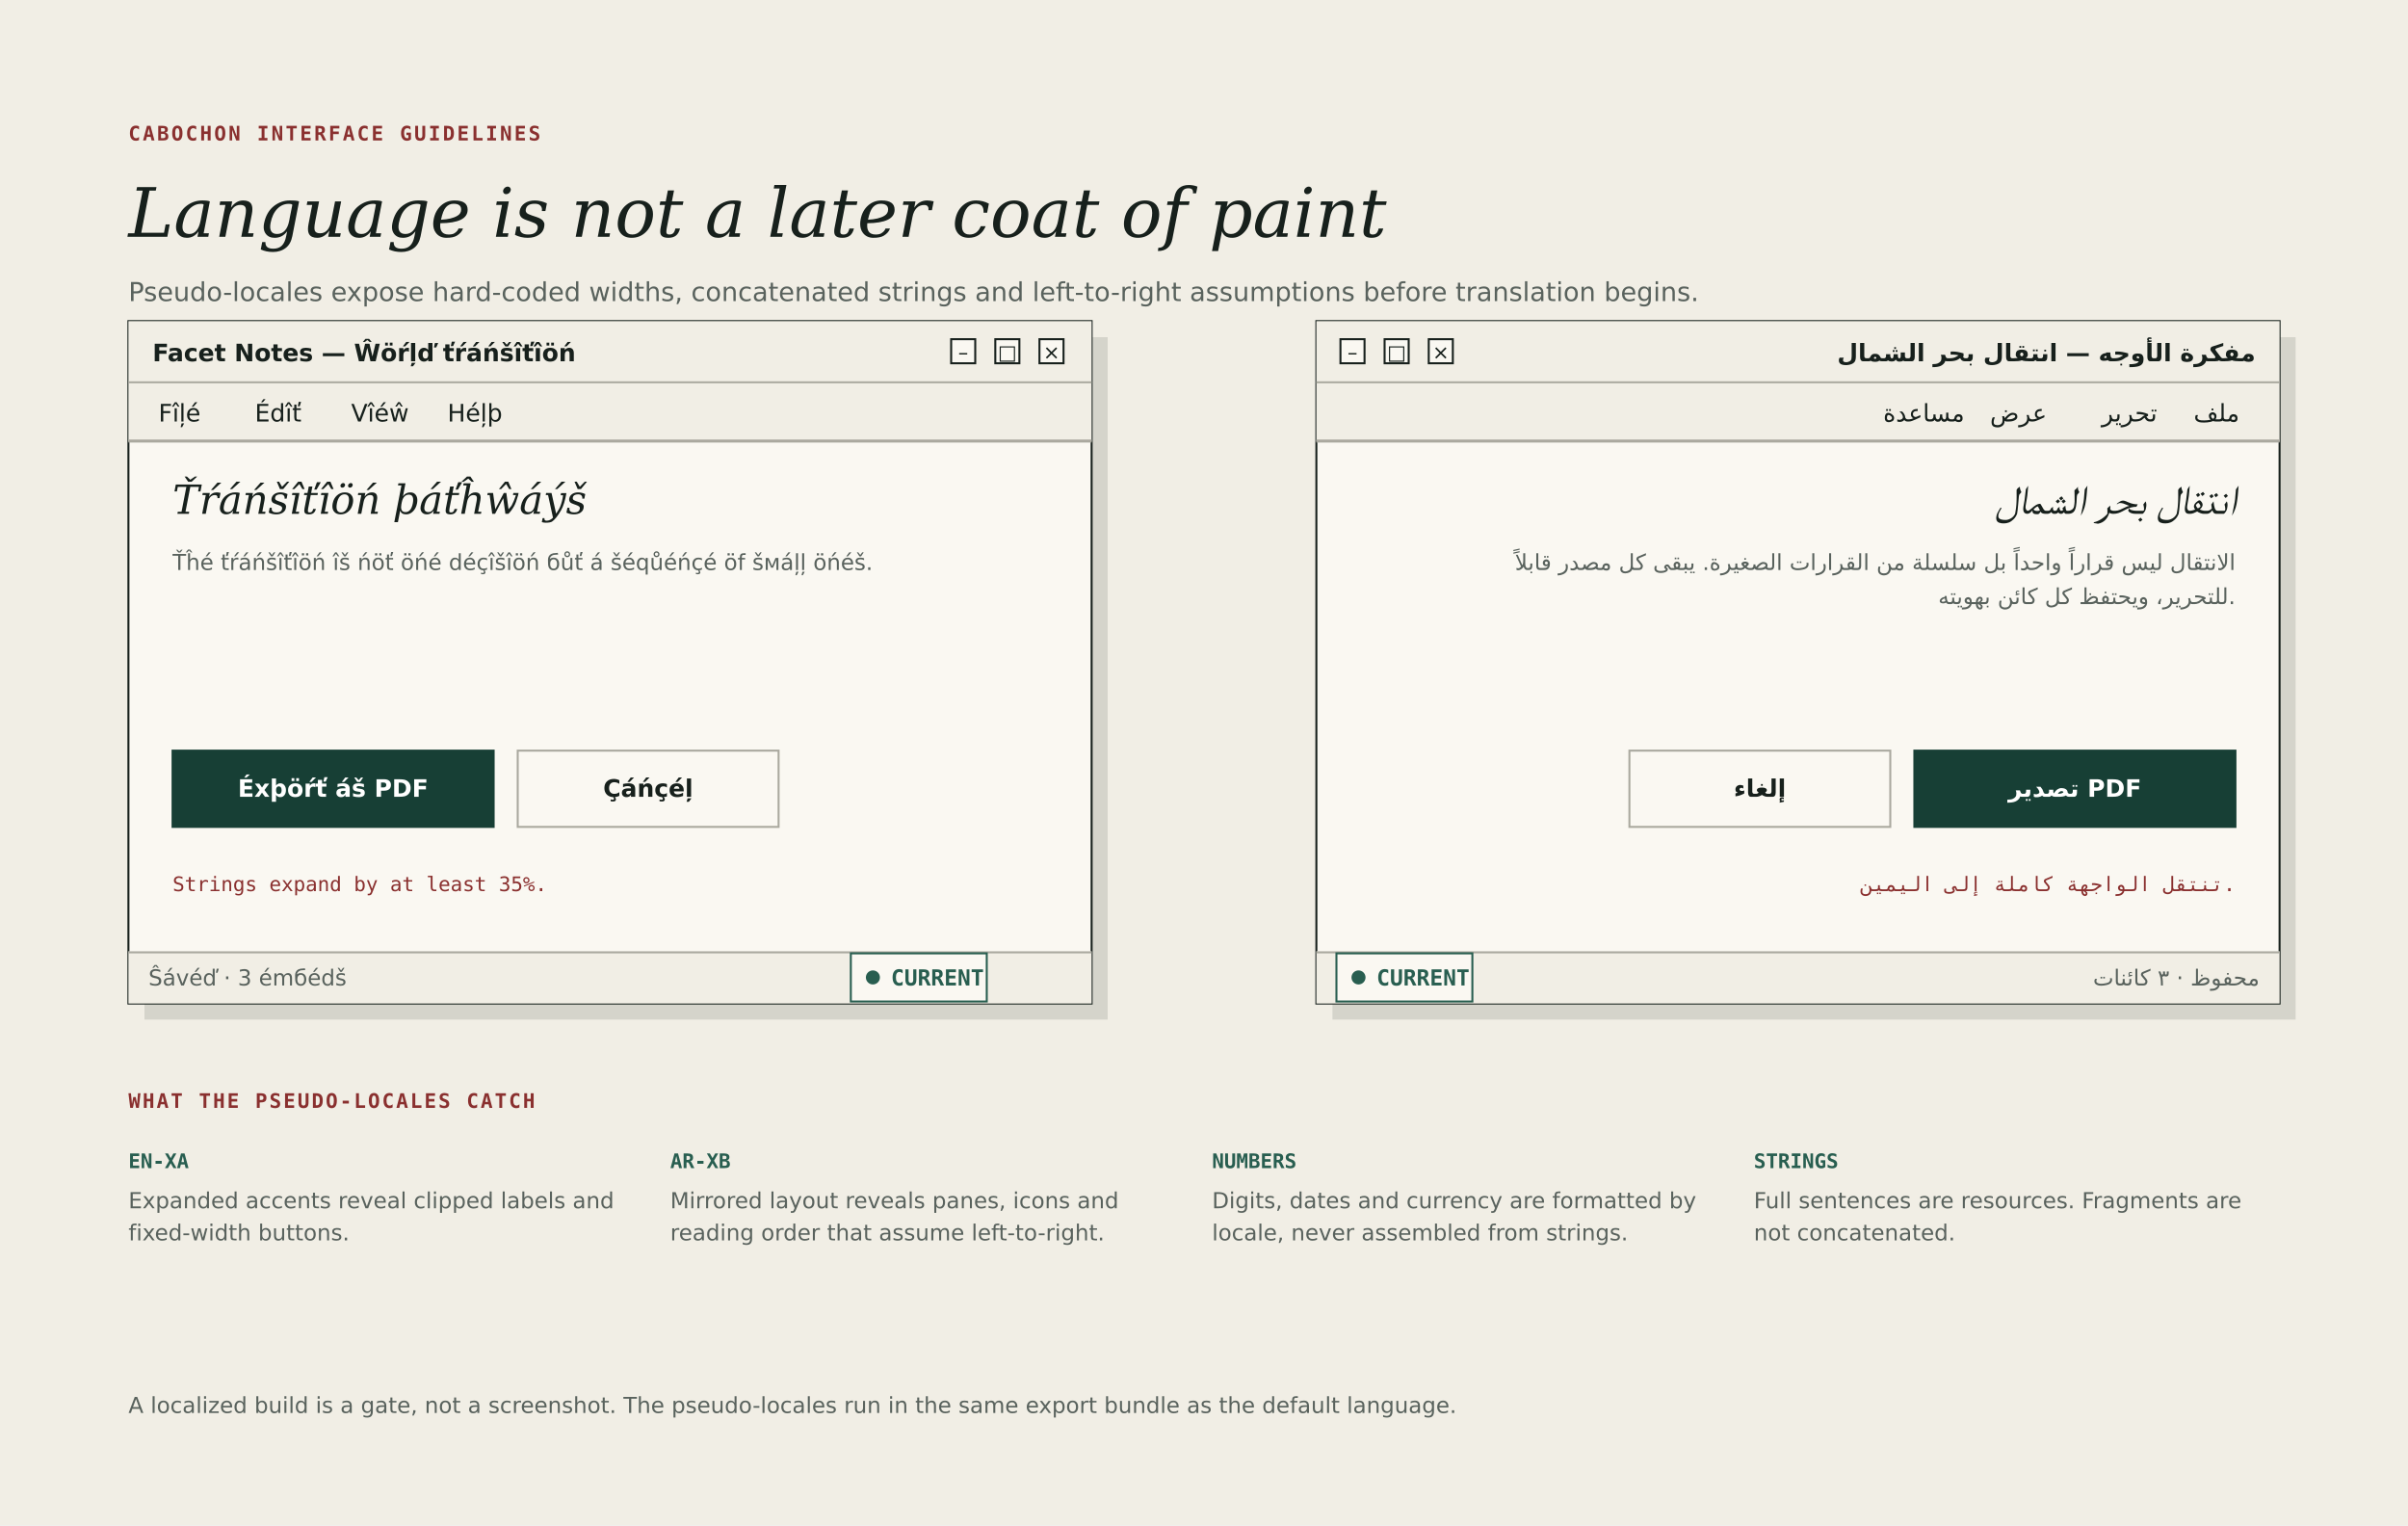
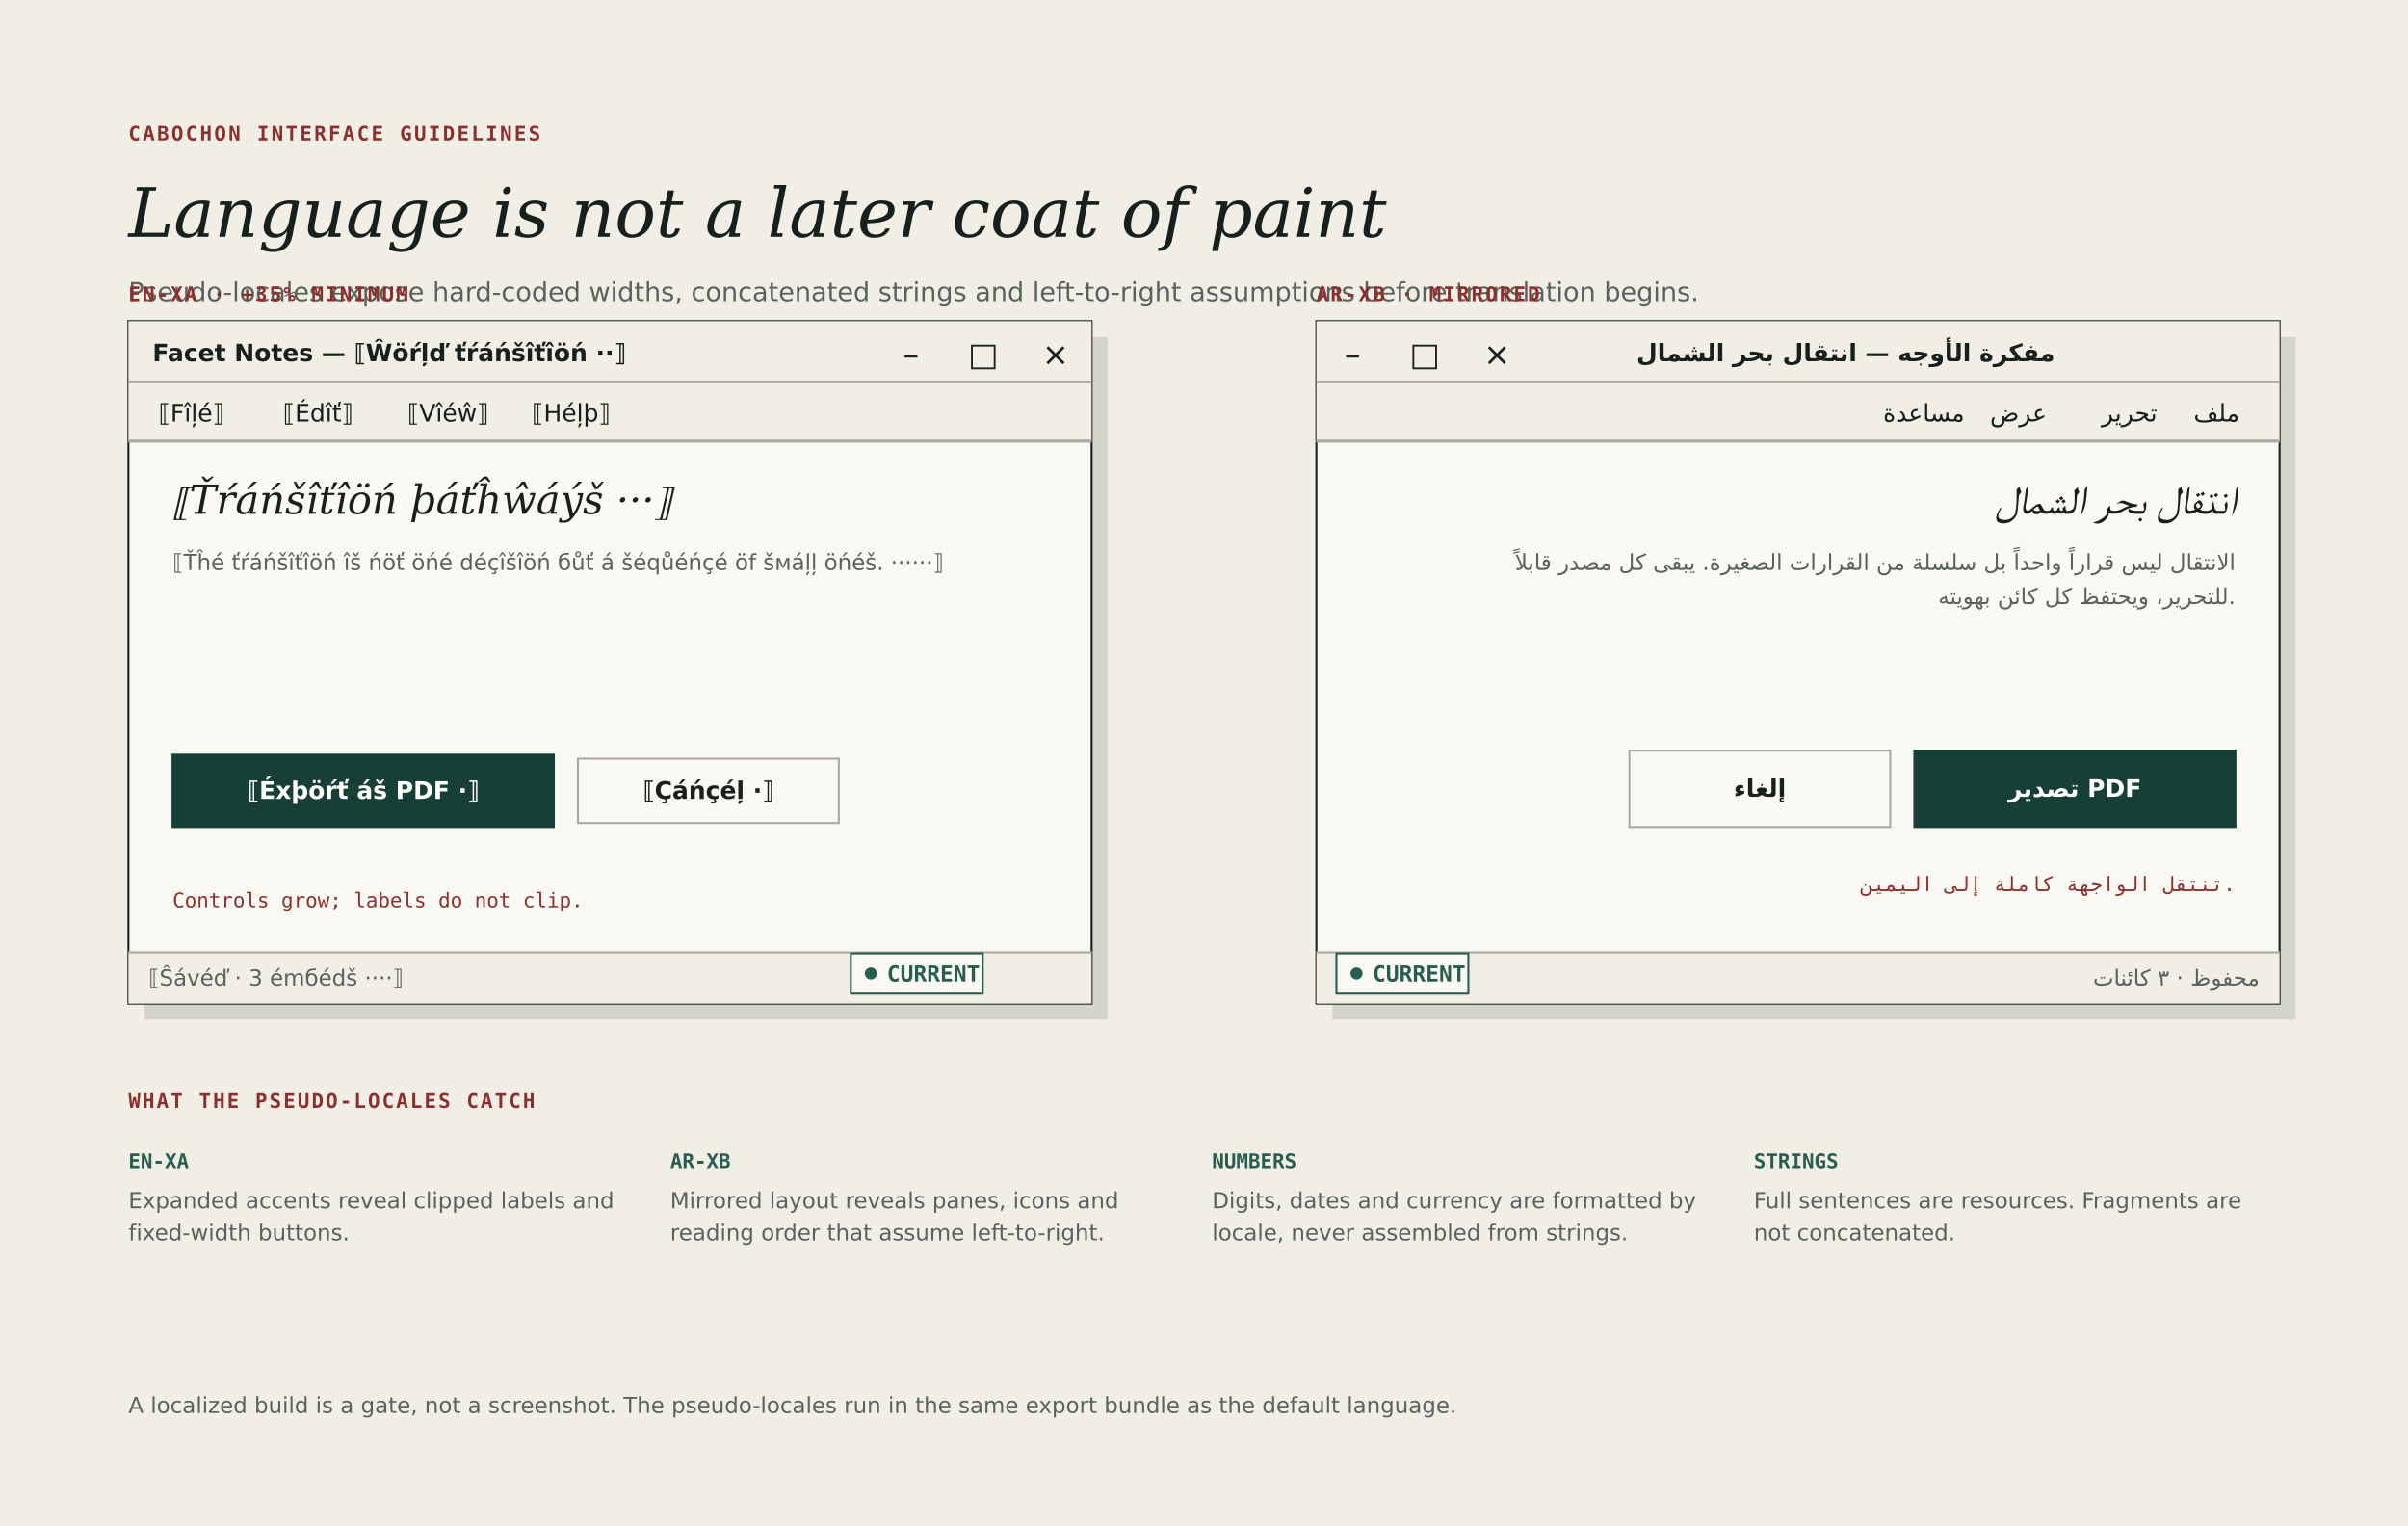
<svg xmlns="http://www.w3.org/2000/svg" viewBox="0 0 1200 760" width="1200" height="760" role="img" aria-labelledby="title desc">
  <rect width="1200" height="760" fill="#F1EEE5" />
  <text x="64" y="70" fill="#8A302F" font-family="'DejaVu Sans Mono', 'Liberation Mono', monospace" font-size="10" font-weight="bold" text-anchor="start" font-style="normal" letter-spacing="1.1">CABOCHON INTERFACE GUIDELINES</text>
  <text x="64" y="118" fill="#17201C" font-family="Georgia, 'DejaVu Serif', 'Times New Roman', serif" font-size="34" font-weight="normal" text-anchor="start" font-style="italic">Language is not a later coat of paint</text>
  <text x="64" y="150" fill="#59625D" font-family="'DejaVu Sans', 'Liberation Sans', Arial, sans-serif" font-size="13" font-weight="normal" text-anchor="start" font-style="normal">Pseudo-locales expose hard-coded widths, concatenated strings and left-to-right assumptions before translation begins.</text>
+   <text x="64" y="150" fill="#8A302F" font-family="'DejaVu Sans Mono', 'Liberation Mono', monospace" font-size="10" font-weight="bold" text-anchor="start" font-style="normal" letter-spacing="1">EN-XA · +35% MINIMUM</text>
  <rect x="72" y="168" width="480" height="340" fill="#17201C20" stroke-width="1" rx="0" />
  <rect x="64" y="160" width="480" height="340" fill="#FAF8F2" stroke="#17201C" stroke-width="1" rx="0" />
  <rect x="64" y="160" width="480" height="31" fill="#F1EEE5" stroke-width="1" rx="0" />
  <line x1="64" y1="190.5" x2="544" y2="190.5" stroke="#AAA99F" stroke-width="1" />
-   <text x="76" y="180" fill="#17201C" font-family="'DejaVu Sans', 'Liberation Sans', Arial, sans-serif" font-size="12" font-weight="bold" text-anchor="start" font-style="normal">Facet Notes — Ŵöŕļď ťŕáńšîťîöń</text>
-   <rect x="474" y="169" width="12" height="12" fill="#FAF8F2" stroke="#17201C" stroke-width="1" rx="0" />
-   <text x="480" y="179" fill="#17201C" font-family="'DejaVu Sans', 'Liberation Sans', Arial, sans-serif" font-size="10" font-weight="normal" text-anchor="middle" font-style="normal">–</text>
-   <rect x="496" y="169" width="12" height="12" fill="#FAF8F2" stroke="#17201C" stroke-width="1" rx="0" />
-   <text x="502" y="179" fill="#17201C" font-family="'DejaVu Sans', 'Liberation Sans', Arial, sans-serif" font-size="10" font-weight="normal" text-anchor="middle" font-style="normal">□</text>
-   <rect x="518" y="169" width="12" height="12" fill="#FAF8F2" stroke="#17201C" stroke-width="1" rx="0" />
-   <text x="524" y="179" fill="#17201C" font-family="'DejaVu Sans', 'Liberation Sans', Arial, sans-serif" font-size="10" font-weight="normal" text-anchor="middle" font-style="normal">×</text>
+   <text x="76" y="180" fill="#17201C" font-family="'DejaVu Sans', 'Liberation Sans', Arial, sans-serif" font-size="12" font-weight="bold" text-anchor="start" font-style="normal">Facet Notes — ⟦Ŵöŕļď ťŕáńšîťîöń ··⟧</text>
+   <text x="454" y="182" fill="#17201C" font-family="'DejaVu Sans', 'Liberation Sans', Arial, sans-serif" font-size="16" font-weight="normal" text-anchor="middle" font-style="normal">–</text>
+   <text x="490" y="182" fill="#17201C" font-family="'DejaVu Sans', 'Liberation Sans', Arial, sans-serif" font-size="16" font-weight="normal" text-anchor="middle" font-style="normal">□</text>
+   <text x="526" y="182" fill="#17201C" font-family="'DejaVu Sans', 'Liberation Sans', Arial, sans-serif" font-size="16" font-weight="normal" text-anchor="middle" font-style="normal">×</text>
  <rect x="64" y="191" width="480" height="29" fill="#F1EEE5" stroke-width="1" rx="0" />
  <line x1="64" y1="219.5" x2="544" y2="219.5" stroke="#AAA99F" stroke-width="1" />
-   <text x="79" y="210" fill="#17201C" font-family="'DejaVu Sans', 'Liberation Sans', Arial, sans-serif" font-size="12" font-weight="normal" text-anchor="start" font-style="normal">Fîļé</text>
-   <text x="127" y="210" fill="#17201C" font-family="'DejaVu Sans', 'Liberation Sans', Arial, sans-serif" font-size="12" font-weight="normal" text-anchor="start" font-style="normal">Édîť</text>
-   <text x="175" y="210" fill="#17201C" font-family="'DejaVu Sans', 'Liberation Sans', Arial, sans-serif" font-size="12" font-weight="normal" text-anchor="start" font-style="normal">Vîéŵ</text>
-   <text x="223" y="210" fill="#17201C" font-family="'DejaVu Sans', 'Liberation Sans', Arial, sans-serif" font-size="12" font-weight="normal" text-anchor="start" font-style="normal">Héļþ</text>
+   <text x="79" y="210" fill="#17201C" font-family="'DejaVu Sans', 'Liberation Sans', Arial, sans-serif" font-size="12" font-weight="normal" text-anchor="start" font-style="normal">⟦Fîļé⟧</text>
+   <text x="141" y="210" fill="#17201C" font-family="'DejaVu Sans', 'Liberation Sans', Arial, sans-serif" font-size="12" font-weight="normal" text-anchor="start" font-style="normal">⟦Édîť⟧</text>
+   <text x="203" y="210" fill="#17201C" font-family="'DejaVu Sans', 'Liberation Sans', Arial, sans-serif" font-size="12" font-weight="normal" text-anchor="start" font-style="normal">⟦Vîéŵ⟧</text>
+   <text x="265" y="210" fill="#17201C" font-family="'DejaVu Sans', 'Liberation Sans', Arial, sans-serif" font-size="12" font-weight="normal" text-anchor="start" font-style="normal">⟦Héļþ⟧</text>
  <line x1="64" y1="220" x2="544" y2="220" stroke="#AAA99F" stroke-width="1" />
  <rect x="64" y="474" width="480" height="26" fill="#F1EEE5" stroke-width="1" rx="0" />
  <line x1="64" y1="474.5" x2="544" y2="474.5" stroke="#AAA99F" stroke-width="1" />
-   <text x="74" y="491" fill="#59625D" font-family="'DejaVu Sans', 'Liberation Sans', Arial, sans-serif" font-size="11" font-weight="normal" text-anchor="start" font-style="normal">Ŝávéď · 3 émбédš</text>
-   <rect x="424" y="475" width="67.74" height="24" fill="#FAF8F2" stroke="#285E50" stroke-width="1" rx="0" />
-   <circle cx="435" cy="487" r="3.5" fill="#285E50" stroke-width="1" />
-   <text x="444" y="491" fill="#285E50" font-family="'DejaVu Sans Mono', 'Liberation Mono', monospace" font-size="11" font-weight="bold" text-anchor="start" font-style="normal">CURRENT</text>
-   <text x="86" y="256" fill="#17201C" font-family="Georgia, 'DejaVu Serif', 'Times New Roman', serif" font-size="20" font-weight="normal" text-anchor="start" font-style="italic">Ťŕáńšîťîöń þáťĥŵáýš</text>
-   <text x="86" y="284" fill="#59625D" font-family="'DejaVu Sans', 'Liberation Sans', Arial, sans-serif" font-size="11" font-weight="normal" text-anchor="start" font-style="normal">Ťĥé ťŕáńšîťîöń îš ńöť öńé déçîšîöń бůť á šéqůéńçé öf šмáļļ öńéš.</text>
-   <rect x="86" y="374" width="160" height="38" fill="#173F35" stroke="#173F35" stroke-width="1" rx="0" />
-   <text x="166.0" y="397.0" fill="#FFFFFF" font-family="'DejaVu Sans', 'Liberation Sans', Arial, sans-serif" font-size="12" font-weight="bold" text-anchor="middle" font-style="normal">Éхþöŕť áš PDF</text>
-   <rect x="258" y="374" width="130" height="38" fill="#FAF8F2" stroke="#AAA99F" stroke-width="1" rx="0" />
-   <text x="323.0" y="397.0" fill="#17201C" font-family="'DejaVu Sans', 'Liberation Sans', Arial, sans-serif" font-size="12" font-weight="bold" text-anchor="middle" font-style="normal">Çáńçéļ</text>
-   <text x="86" y="444" fill="#8A302F" font-family="'DejaVu Sans Mono', 'Liberation Mono', monospace" font-size="10" font-weight="normal" text-anchor="start" font-style="normal">Strings expand by at least 35%.</text>
+   <text x="74" y="491" fill="#59625D" font-family="'DejaVu Sans', 'Liberation Sans', Arial, sans-serif" font-size="11" font-weight="normal" text-anchor="start" font-style="normal">⟦Ŝávéď · 3 émбédš ····⟧</text>
+   <rect x="424" y="475" width="65.74" height="20" fill="#FAF8F2" stroke="#285E50" stroke-width="1" rx="0" />
+   <circle cx="434" cy="485" r="3" fill="#285E50" stroke-width="1" />
+   <text x="442" y="489" fill="#285E50" font-family="'DejaVu Sans Mono', 'Liberation Mono', monospace" font-size="11" font-weight="bold" text-anchor="start" font-style="normal">CURRENT</text>
+   <text x="86" y="256" fill="#17201C" font-family="Georgia, 'DejaVu Serif', 'Times New Roman', serif" font-size="20" font-weight="normal" text-anchor="start" font-style="italic">⟦Ťŕáńšîťîöń þáťĥŵáýš ···⟧</text>
+   <text x="86" y="284" fill="#59625D" font-family="'DejaVu Sans', 'Liberation Sans', Arial, sans-serif" font-size="11" font-weight="normal" text-anchor="start" font-style="normal">⟦Ťĥé ťŕáńšîťîöń îš ńöť öńé déçîšîöń бůť á šéqůéńçé öf šмáļļ öńéš. ······⟧</text>
+   <rect x="86" y="376" width="190" height="36" fill="#173F35" stroke="#173F35" stroke-width="1" rx="0" />
+   <text x="181.0" y="398.0" fill="#FFFFFF" font-family="'DejaVu Sans', 'Liberation Sans', Arial, sans-serif" font-size="12" font-weight="bold" text-anchor="middle" font-style="normal">⟦Éхþöŕť áš PDF ·⟧</text>
+   <rect x="288" y="378" width="130" height="32" fill="#FAF8F2" stroke="#AAA99F" stroke-width="1" rx="0" />
+   <text x="353.0" y="398.0" fill="#17201C" font-family="'DejaVu Sans', 'Liberation Sans', Arial, sans-serif" font-size="12" font-weight="bold" text-anchor="middle" font-style="normal">⟦Çáńçéļ ·⟧</text>
+   <text x="86" y="452" fill="#8A302F" font-family="'DejaVu Sans Mono', 'Liberation Mono', monospace" font-size="10" font-weight="normal" text-anchor="start" font-style="normal">Controls grow; labels do not clip.</text>
+   <text x="656" y="150" fill="#8A302F" font-family="'DejaVu Sans Mono', 'Liberation Mono', monospace" font-size="10" font-weight="bold" text-anchor="start" font-style="normal" letter-spacing="1">AR-XB · MIRRORED</text>
  <rect x="664" y="168" width="480" height="340" fill="#17201C20" stroke-width="1" rx="0" />
  <rect x="656" y="160" width="480" height="340" fill="#FAF8F2" stroke="#17201C" stroke-width="1" rx="0" />
  <rect x="656" y="160" width="480" height="31" fill="#F1EEE5" stroke-width="1" rx="0" />
  <line x1="656" y1="190.5" x2="1136" y2="190.5" stroke="#AAA99F" stroke-width="1" />
-   <text x="1124" y="180" fill="#17201C" font-family="'DejaVu Sans', 'Liberation Sans', Arial, sans-serif" font-size="12" font-weight="bold" text-anchor="end" font-style="normal">مفكرة الأوجه — انتقال بحر الشمال</text>
-   <rect x="668" y="169" width="12" height="12" fill="#FAF8F2" stroke="#17201C" stroke-width="1" rx="0" />
-   <text x="674" y="179" fill="#17201C" font-family="'DejaVu Sans', 'Liberation Sans', Arial, sans-serif" font-size="10" font-weight="normal" text-anchor="middle" font-style="normal">–</text>
-   <rect x="690" y="169" width="12" height="12" fill="#FAF8F2" stroke="#17201C" stroke-width="1" rx="0" />
-   <text x="696" y="179" fill="#17201C" font-family="'DejaVu Sans', 'Liberation Sans', Arial, sans-serif" font-size="10" font-weight="normal" text-anchor="middle" font-style="normal">□</text>
-   <rect x="712" y="169" width="12" height="12" fill="#FAF8F2" stroke="#17201C" stroke-width="1" rx="0" />
-   <text x="718" y="179" fill="#17201C" font-family="'DejaVu Sans', 'Liberation Sans', Arial, sans-serif" font-size="10" font-weight="normal" text-anchor="middle" font-style="normal">×</text>
+   <text x="1024" y="180" fill="#17201C" font-family="'DejaVu Sans', 'Liberation Sans', Arial, sans-serif" font-size="12" font-weight="bold" text-anchor="end" font-style="normal">مفكرة الأوجه — انتقال بحر الشمال</text>
+   <text x="674" y="182" fill="#17201C" font-family="'DejaVu Sans', 'Liberation Sans', Arial, sans-serif" font-size="16" font-weight="normal" text-anchor="middle" font-style="normal">–</text>
+   <text x="710" y="182" fill="#17201C" font-family="'DejaVu Sans', 'Liberation Sans', Arial, sans-serif" font-size="16" font-weight="normal" text-anchor="middle" font-style="normal">□</text>
+   <text x="746" y="182" fill="#17201C" font-family="'DejaVu Sans', 'Liberation Sans', Arial, sans-serif" font-size="16" font-weight="normal" text-anchor="middle" font-style="normal">×</text>
  <rect x="656" y="191" width="480" height="29" fill="#F1EEE5" stroke-width="1" rx="0" />
  <line x1="656" y1="219.5" x2="1136" y2="219.5" stroke="#AAA99F" stroke-width="1" />
  <text x="1116" y="210" fill="#17201C" font-family="'DejaVu Sans', 'Liberation Sans', Arial, sans-serif" font-size="12" font-weight="normal" text-anchor="end" font-style="normal">ملف</text>
  <text x="1075" y="210" fill="#17201C" font-family="'DejaVu Sans', 'Liberation Sans', Arial, sans-serif" font-size="12" font-weight="normal" text-anchor="end" font-style="normal">تحرير</text>
  <text x="1020" y="210" fill="#17201C" font-family="'DejaVu Sans', 'Liberation Sans', Arial, sans-serif" font-size="12" font-weight="normal" text-anchor="end" font-style="normal">عرض</text>
  <text x="979" y="210" fill="#17201C" font-family="'DejaVu Sans', 'Liberation Sans', Arial, sans-serif" font-size="12" font-weight="normal" text-anchor="end" font-style="normal">مساعدة</text>
  <line x1="656" y1="220" x2="1136" y2="220" stroke="#AAA99F" stroke-width="1" />
  <rect x="656" y="474" width="480" height="26" fill="#F1EEE5" stroke-width="1" rx="0" />
  <line x1="656" y1="474.5" x2="1136" y2="474.5" stroke="#AAA99F" stroke-width="1" />
  <text x="1126" y="491" fill="#59625D" font-family="'DejaVu Sans', 'Liberation Sans', Arial, sans-serif" font-size="11" font-weight="normal" text-anchor="end" font-style="normal">محفوظ · ٣ كائنات</text>
-   <rect x="666" y="475" width="67.74" height="24" fill="#FAF8F2" stroke="#285E50" stroke-width="1" rx="0" />
-   <circle cx="677" cy="487" r="3.5" fill="#285E50" stroke-width="1" />
-   <text x="686" y="491" fill="#285E50" font-family="'DejaVu Sans Mono', 'Liberation Mono', monospace" font-size="11" font-weight="bold" text-anchor="start" font-style="normal">CURRENT</text>
+   <rect x="666" y="475" width="65.74" height="20" fill="#FAF8F2" stroke="#285E50" stroke-width="1" rx="0" />
+   <circle cx="676" cy="485" r="3" fill="#285E50" stroke-width="1" />
+   <text x="684" y="489" fill="#285E50" font-family="'DejaVu Sans Mono', 'Liberation Mono', monospace" font-size="11" font-weight="bold" text-anchor="start" font-style="normal">CURRENT</text>
  <text x="1114" y="256" fill="#17201C" font-family="Georgia, 'DejaVu Serif', 'Times New Roman', serif" font-size="20" font-weight="normal" text-anchor="end" font-style="italic">انتقال بحر الشمال</text>
  <text x="1114" y="284" fill="#59625D" font-family="'DejaVu Sans', 'Liberation Sans', Arial, sans-serif" font-size="11" font-weight="normal" text-anchor="end" font-style="normal">الانتقال ليس قراراً واحداً بل سلسلة من القرارات الصغيرة. يبقى كل مصدر قابلاً</text>
  <text x="1114" y="301" fill="#59625D" font-family="'DejaVu Sans', 'Liberation Sans', Arial, sans-serif" font-size="11" font-weight="normal" text-anchor="end" font-style="normal">للتحرير، ويحتفظ كل كائن بهويته.</text>
  <rect x="954" y="374" width="160" height="38" fill="#173F35" stroke="#173F35" stroke-width="1" rx="0" />
  <text x="1034.0" y="397.0" fill="#FFFFFF" font-family="'DejaVu Sans', 'Liberation Sans', Arial, sans-serif" font-size="12" font-weight="bold" text-anchor="middle" font-style="normal">تصدير PDF</text>
  <rect x="812" y="374" width="130" height="38" fill="#FAF8F2" stroke="#AAA99F" stroke-width="1" rx="0" />
  <text x="877.0" y="397.0" fill="#17201C" font-family="'DejaVu Sans', 'Liberation Sans', Arial, sans-serif" font-size="12" font-weight="bold" text-anchor="middle" font-style="normal">إلغاء</text>
  <text x="1114" y="444" fill="#8A302F" font-family="'DejaVu Sans Mono', 'Liberation Mono', monospace" font-size="10" font-weight="normal" text-anchor="end" font-style="normal">تنتقل الواجهة كاملة إلى اليمين.</text>
  <text x="64" y="552" fill="#8A302F" font-family="'DejaVu Sans Mono', 'Liberation Mono', monospace" font-size="10" font-weight="bold" text-anchor="start" font-style="normal" letter-spacing="1">WHAT THE PSEUDO-LOCALES CATCH</text>
  <text x="64" y="582" fill="#285E50" font-family="'DejaVu Sans Mono', 'Liberation Mono', monospace" font-size="10" font-weight="bold" text-anchor="start" font-style="normal">EN-XA</text>
  <text x="64" y="602" fill="#59625D" font-family="'DejaVu Sans', 'Liberation Sans', Arial, sans-serif" font-size="11" font-weight="normal" text-anchor="start" font-style="normal">Expanded accents reveal clipped labels and</text>
  <text x="64" y="618" fill="#59625D" font-family="'DejaVu Sans', 'Liberation Sans', Arial, sans-serif" font-size="11" font-weight="normal" text-anchor="start" font-style="normal">fixed-width buttons.</text>
  <text x="334" y="582" fill="#285E50" font-family="'DejaVu Sans Mono', 'Liberation Mono', monospace" font-size="10" font-weight="bold" text-anchor="start" font-style="normal">AR-XB</text>
  <text x="334" y="602" fill="#59625D" font-family="'DejaVu Sans', 'Liberation Sans', Arial, sans-serif" font-size="11" font-weight="normal" text-anchor="start" font-style="normal">Mirrored layout reveals panes, icons and</text>
  <text x="334" y="618" fill="#59625D" font-family="'DejaVu Sans', 'Liberation Sans', Arial, sans-serif" font-size="11" font-weight="normal" text-anchor="start" font-style="normal">reading order that assume left-to-right.</text>
  <text x="604" y="582" fill="#285E50" font-family="'DejaVu Sans Mono', 'Liberation Mono', monospace" font-size="10" font-weight="bold" text-anchor="start" font-style="normal">NUMBERS</text>
  <text x="604" y="602" fill="#59625D" font-family="'DejaVu Sans', 'Liberation Sans', Arial, sans-serif" font-size="11" font-weight="normal" text-anchor="start" font-style="normal">Digits, dates and currency are formatted by</text>
  <text x="604" y="618" fill="#59625D" font-family="'DejaVu Sans', 'Liberation Sans', Arial, sans-serif" font-size="11" font-weight="normal" text-anchor="start" font-style="normal">locale, never assembled from strings.</text>
  <text x="874" y="582" fill="#285E50" font-family="'DejaVu Sans Mono', 'Liberation Mono', monospace" font-size="10" font-weight="bold" text-anchor="start" font-style="normal">STRINGS</text>
  <text x="874" y="602" fill="#59625D" font-family="'DejaVu Sans', 'Liberation Sans', Arial, sans-serif" font-size="11" font-weight="normal" text-anchor="start" font-style="normal">Full sentences are resources. Fragments are</text>
  <text x="874" y="618" fill="#59625D" font-family="'DejaVu Sans', 'Liberation Sans', Arial, sans-serif" font-size="11" font-weight="normal" text-anchor="start" font-style="normal">not concatenated.</text>
  <text x="64" y="704" fill="#59625D" font-family="'DejaVu Sans', 'Liberation Sans', Arial, sans-serif" font-size="11" font-weight="normal" text-anchor="start" font-style="normal">A localized build is a gate, not a screenshot. The pseudo-locales run in the same export bundle as the default language.</text>
</svg>
